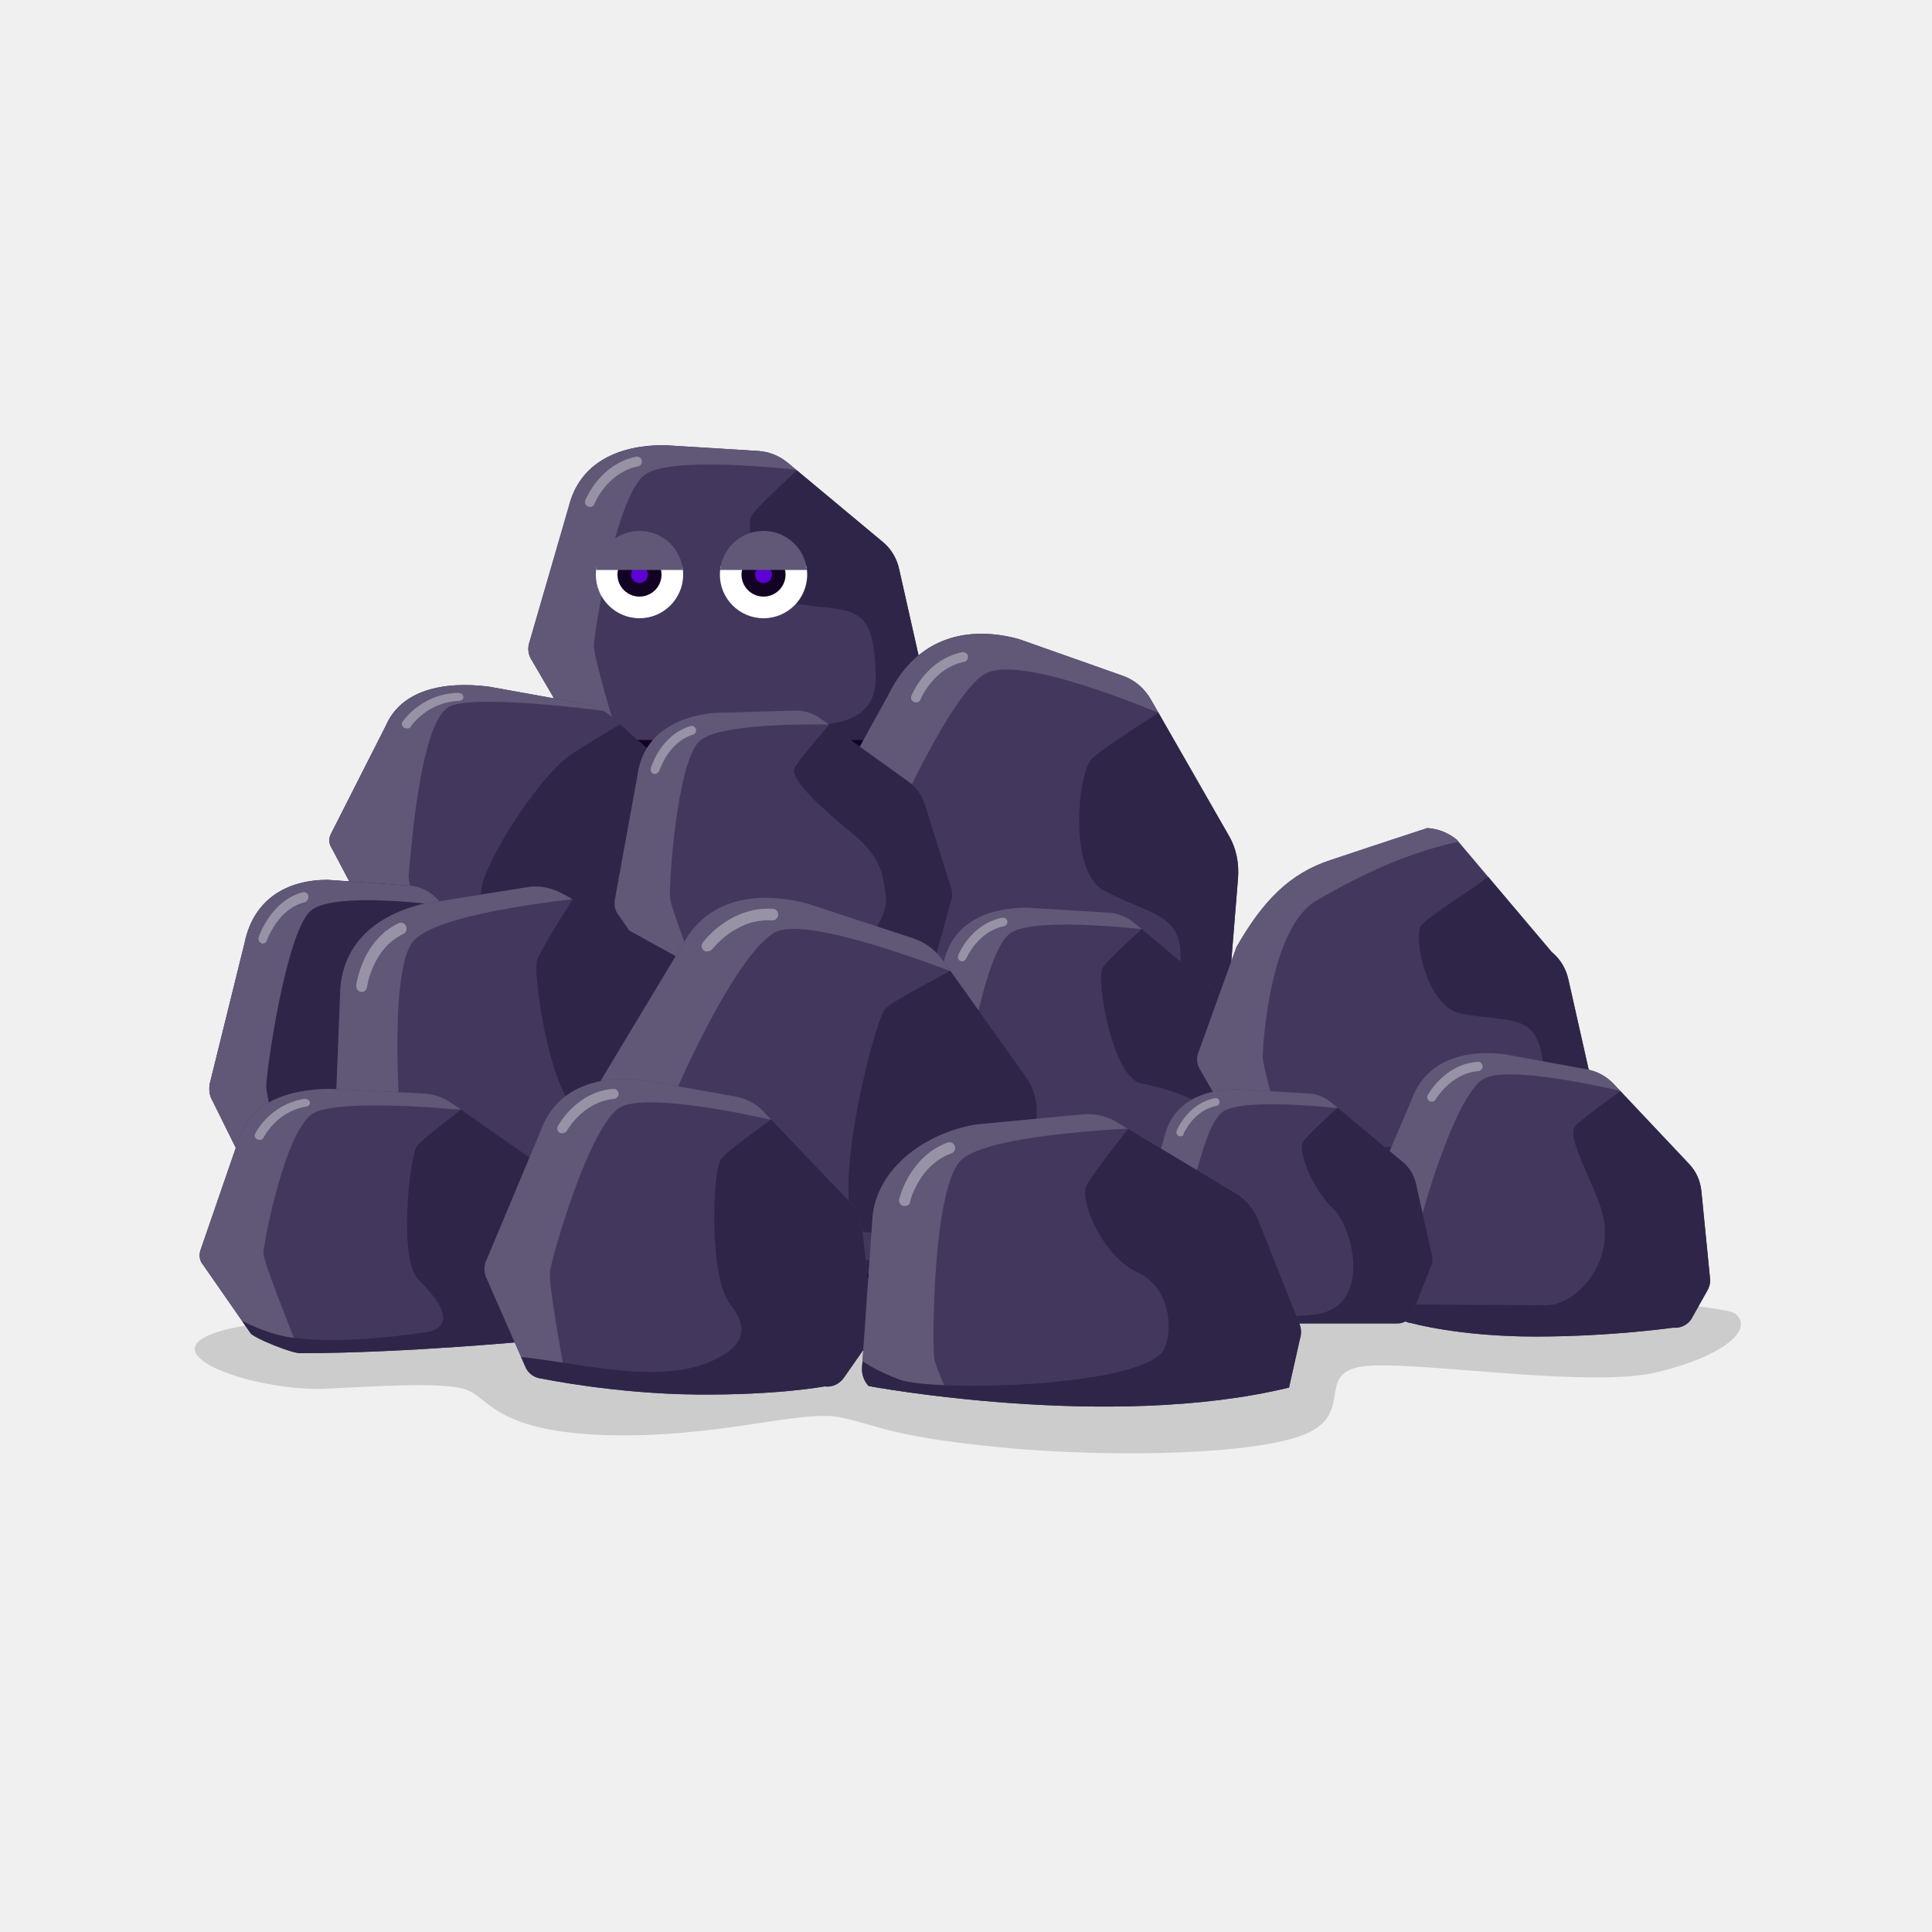
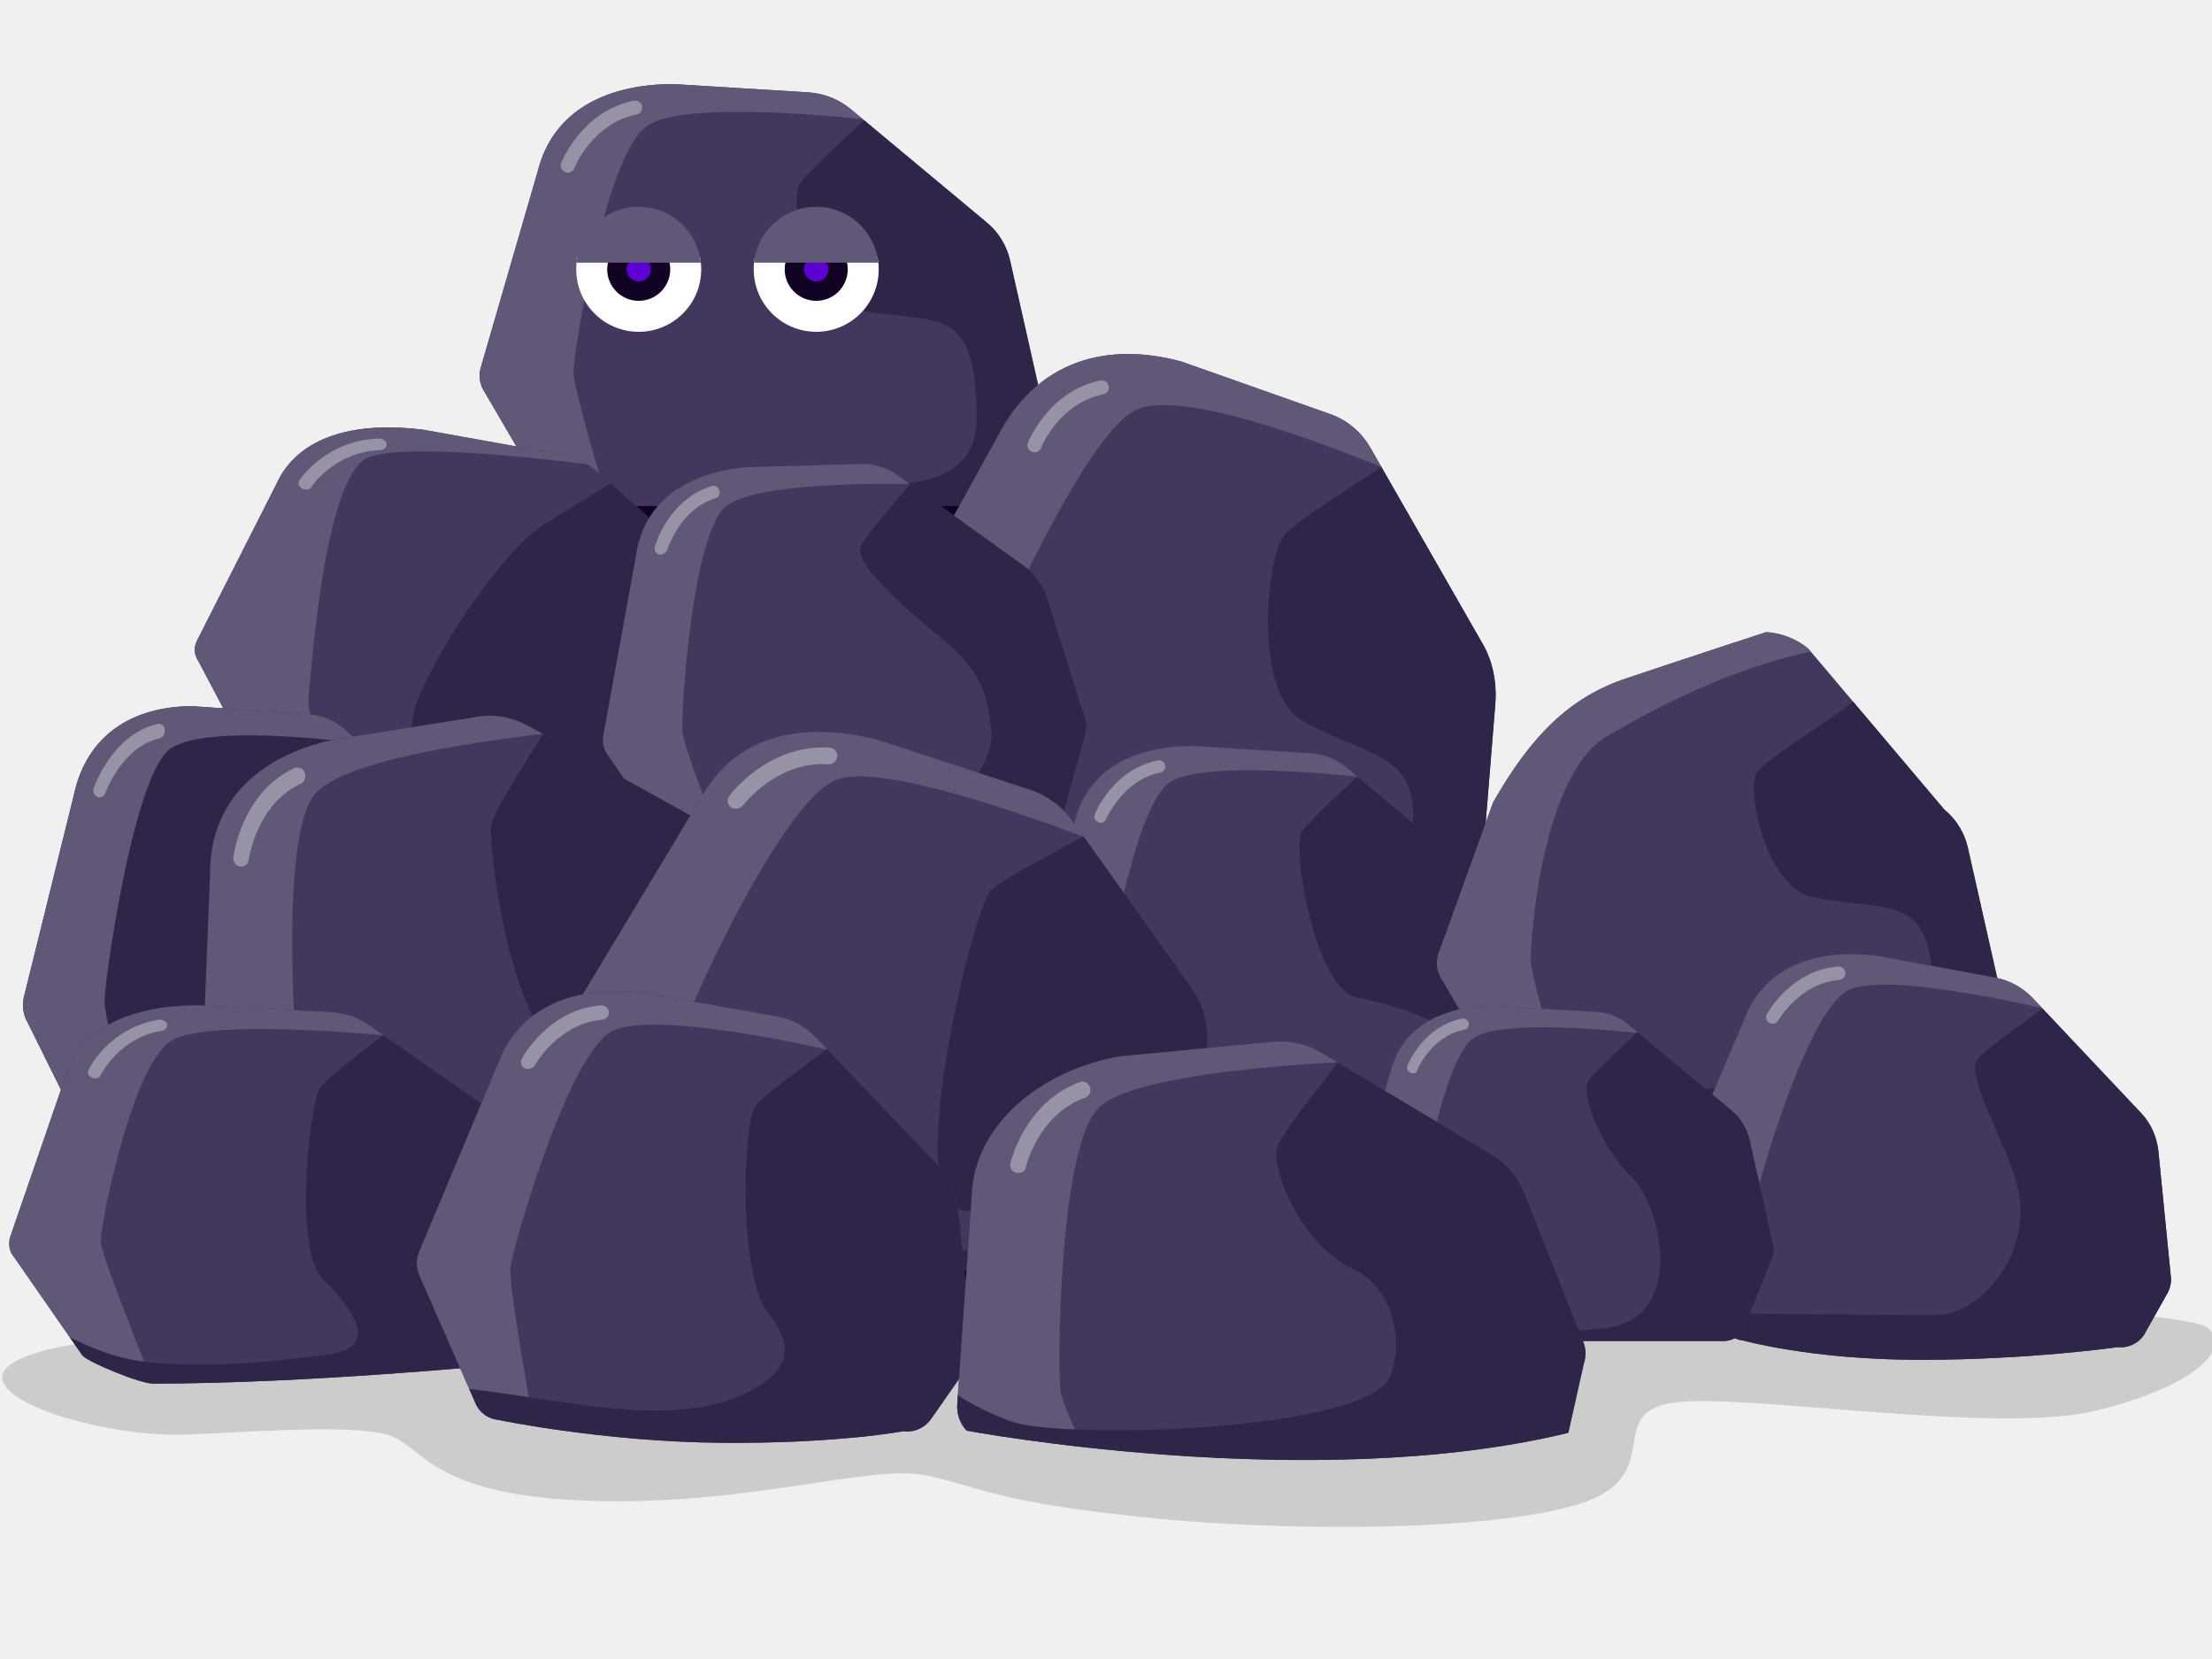
- <svg xmlns="http://www.w3.org/2000/svg" xmlns:xlink="http://www.w3.org/1999/xlink" version="1.1" id="prefix__Layer_1" x="0" y="0" viewBox="0 0 500 500" xml:space="preserve">
+ <svg xmlns="http://www.w3.org/2000/svg" xmlns:xlink="http://www.w3.org/1999/xlink" version="1.1" id="prefix__Layer_1" x="0" y="0" viewBox="50 100 400 300" xml:space="preserve">
  <style>
        .prefix__st2{fill:#615777}.prefix__st3{fill:#2f2549}.prefix__st4{fill:#120223}.prefix__st6{fill:#fff}.prefix__st7{fill:#5c00d3}.prefix__st9{opacity:.35;fill:#fff}
  </style>
  <path d="M64.1 343s-15.6 2-13.5 7 20.6 10 33.8 9.4c13.2-.6 29.5-1.8 35.8.1 6.3 1.8 7.2 10.9 36.4 11.9 29.2.9 50.6-6.7 60.8-4.6 10.2 2.1 12.4 4.9 41.7 7.8 29.3 2.8 68.7 1.9 80.1-4.1 11.4-6 .3-16.5 16.2-17.1s56.7 5.8 73.6 1.7c16.9-4.1 25.1-11 20.1-15.1s-140.9-10.7-140.9-10.7H129.6c0 .1-34.4 4-65.5 13.7z" opacity=".15" />
  <defs>
    <path id="prefix__SVGID_1_" d="M150.3 192.6L137.7 171c-.9-1.3-1.2-2.9-.8-4.4l10.3-35.5c2.8-11.4 12.9-15.9 24.6-15.9l24.4 1.5c2.8.2 5.4 1.2 7.6 3l24.6 20.5c2.2 1.8 3.7 4.3 4.3 7.1l5.7 25.3c.2 1.1 0 2.2-.5 3.2l-6.4 16.3c-.9 1.8-2.8 3-4.8 3h-71.9c-1.8-.1-3.5-1-4.5-2.5z" />
  </defs>
  <use xlink:href="#prefix__SVGID_1_" overflow="visible" fill="#44375e" />
  <clipPath id="prefix__SVGID_2_">
    <use xlink:href="#prefix__SVGID_1_" overflow="visible" />
  </clipPath>
  <g clip-path="url(#prefix__SVGID_2_)">
    <path class="prefix__st2" d="M211 122.1c-7.7-.9-38-4.2-44.3.9-7.3 5.8-13 40.8-13 44.2 0 2.9 4.8 19 6.4 24.3l-6.3 3.5c-1.8 0-9.4-2-10.4-3.5L133 174.2c-.9-1.3-2.1-5.4-1.7-6.9l12.1-38.2c2.8-11.3 14.3-17.3 26-17.3h19.1c1.7 0 9.4-1.4 10.4 0l12.1 10.3z" />
    <path class="prefix__st3" d="M240.5 175.9l-5.2 13.9c-.9 1.8-3.2 5.2-5.2 5.2l-51.1-3.5c13.7-2 30.3-3.5 36.3-4.3 8.6-1.2 11.3-6.1 11.3-11.3 0-3.5 0-12.1-3.5-15.6s-9.5-2.6-18.2-4.3c-8.7-1.7-12.1-19.1-10.4-22.5 1.2-2.3 12.6-12.4 14.8-14.7l20.8 19.1c4.5 1.4 3.8 11.6 4.5 16.2l7.6 16.7c.2 1-1.2 4.1-1.7 5.1z" />
    <path class="prefix__st4" d="M148.5 196.7h85l1.8-5.2h-92z" />
  </g>
  <defs>
    <path id="prefix__SVGID_3_" d="M212.6 146.4h-62.4l2.1 15.5h60.3z" />
  </defs>
  <clipPath id="prefix__SVGID_4_">
    <use xlink:href="#prefix__SVGID_3_" overflow="visible" />
  </clipPath>
  <g clip-path="url(#prefix__SVGID_4_)">
    <circle class="prefix__st6" cx="165.5" cy="148.7" r="11.3" />
    <circle class="prefix__st4" cx="165.5" cy="148.7" r="5.7" />
    <circle class="prefix__st6" cx="197.6" cy="148.7" r="11.3" />
    <circle class="prefix__st4" cx="197.6" cy="148.7" r="5.7" />
    <circle class="prefix__st7" cx="165.5" cy="148.7" r="2.2" />
    <circle class="prefix__st7" cx="197.6" cy="148.7" r="2.2" />
  </g>
  <defs>
    <path id="prefix__SVGID_5_" d="M148.3 132.5h62.4v15h-62.4z" />
  </defs>
  <clipPath id="prefix__SVGID_6_">
    <use xlink:href="#prefix__SVGID_5_" overflow="visible" />
  </clipPath>
  <g clip-path="url(#prefix__SVGID_6_)">
    <circle class="prefix__st2" cx="165.5" cy="148.7" r="11.3" />
    <circle class="prefix__st2" cx="197.6" cy="148.7" r="11.3" />
  </g>
  <path class="prefix__st9" d="M152.7 131.2c-.2 0-.3 0-.5-.1-.7-.3-1-1-.7-1.7.2-.4 3.8-9.3 13.1-11.2.7-.1 1.4.3 1.5 1 .1.7-.3 1.4-1 1.5-7.9 1.6-11.2 9.5-11.2 9.6-.2.6-.7.9-1.2.9z" />
  <defs>
    <path id="prefix__SVGID_7_" d="M96.3 239.3l-10.4-19.7c-.8-1.2-.9-2.5-.3-3.7l14.3-28.2c4-9.1 14.8-11.5 26.6-10l24.5 4.4c2.8.5 5.4 1.7 7.4 3.5l22.6 20.2c2 1.8 3.3 4.1 3.6 6.4l3 21.7c0 .9-.3 1.8-.9 2.6l-8.2 12.7c-1.1 1.4-3.1 2.1-5.2 1.9l-72.6-9.4c-2-.2-3.6-1.1-4.4-2.4z" />
  </defs>
  <use xlink:href="#prefix__SVGID_7_" overflow="visible" fill="#44375e" />
  <clipPath id="prefix__SVGID_8_">
    <use xlink:href="#prefix__SVGID_7_" overflow="visible" />
  </clipPath>
  <g clip-path="url(#prefix__SVGID_8_)">
    <path class="prefix__st2" d="M167.1 185.7c-7.7-1.7-43.7-6.2-50.7-2.9-8 3.9-10.2 40.3-10.6 43.2-.3 2.4 1.3 6 2.3 10.6l-6.8 5.4c-1.8-.2-9.3-6.3-10.1-7.6l-8.7-15.8c-.8-1.2-1.5-4.8-1-6l16.4-30.1c4-9.1 16.3-12.5 28.2-11l19.3 2.5c1.7.2 9.7.1 10.5 1.4l11.2 10.3z" />
    <path class="prefix__st3" d="M189.2 237.1l-6.8 10.8c-1.1 1.4-3.8 3.9-5.8 3.6l-51.2-9.6c14 .2 4.1 14.7 10.2 14.7 8.8.1 4.3 9.6 4.8 5.3.3-2.9-8.4 1.4-11.5-1.9-3.1-3.3-6.2-25-3.8-32.2 2.8-8.5 14.4-26.4 22.2-32.2 1.8-1.4 14.1-8.7 16.6-10.3l19 18.6c4.4 1.7 2.6 10.1 2.8 14.1l5.9 14.9c-.1 1.1-1.8 3.5-2.4 4.2z" />
  </g>
  <path class="prefix__st9" d="M105.2 188.5c-.2 0-.3-.1-.5-.1-.6-.3-.9-1-.6-1.5.2-.3 4.9-7.3 14.4-7.6.7 0 1.4.4 1.4 1 .1.6-.5 1.1-1.2 1.1-8.1.3-12.3 6.5-12.3 6.5-.1.5-.7.7-1.2.6z" />
  <g>
    <defs>
      <path id="prefix__SVGID_9_" d="M211 263.3l-6.2-33.1c-.5-2-.3-4.2.7-6.1l24.7-44.8c7.3-14.5 20.4-17.5 33.5-13.9l26.9 9.5c3.1 1.1 5.7 3.3 7.4 6.4l20.1 35.1c1.8 3.1 2.6 6.9 2.3 10.9l-2.9 35.8c-.2 1.5-.8 3-1.8 4.2l-13.2 20c-1.7 2.2-4.2 3.2-6.5 2.6l-80.8-22c-2-.6-3.6-2.3-4.2-4.6z" />
    </defs>
    <use xlink:href="#prefix__SVGID_9_" overflow="visible" fill="#44375e" />
    <clipPath id="prefix__SVGID_10_">
      <use xlink:href="#prefix__SVGID_9_" overflow="visible" />
    </clipPath>
    <g clip-path="url(#prefix__SVGID_10_)">
      <path class="prefix__st2" d="M305.2 186.7c-8.3-3.5-41.1-17.3-50.1-12.4-10.4 5.6-29.6 51-30.9 55.7-1.1 3.9-1.6 27.1-1.7 34.7l-8.4 2.7c-2-.5-9.8-5.6-10.4-7.9l-5.3-26.6c-.5-2-.4-8 .6-9.9l27.7-47.8c7.3-14.5 22.5-19 35.6-15.4l21.4 5.8c1.9.5 11.1 1 11.7 3.2l9.8 17.9z" />
      <path class="prefix__st3" d="M318.5 268.3l-11 17.1c-1.7 2.2-5.5 6.1-7.8 5.4l-56.1-20.3c16.1 1.5 35.3 4.6 42.3 5.2 10.1 1 15-4.7 16.8-11.8 1.2-4.7 4.5-16.4 1.8-22.1-2.6-5.7-9.8-6.4-18.9-11.4-9.1-5-6.6-29.5-3.4-33.6 2.2-2.8 18.8-12.9 22.1-15.4l16.4 32.1c4.5 3.2 0 16.8-.9 23.3l2.4 24.9c0 1.7-2.7 5.4-3.7 6.6z" />
    </g>
    <path class="prefix__st9" d="M237.1 181.8c-.2 0-.3 0-.5-.1-.7-.3-1-1-.7-1.7.2-.4 3.8-9.3 13.1-11.2.7-.1 1.4.3 1.5 1 .1.7-.3 1.4-1 1.5-7.9 1.6-11.2 9.5-11.2 9.6-.2.6-.7.9-1.2.9z" />
    <g>
      <defs>
        <path id="prefix__SVGID_11_" d="M172.7 255.1l-12.6-18.3c-.9-1.1-1.2-2.4-1-3.8l5.9-32.4c1.4-10.3 9.7-15.1 19.7-16.1l21-.6c2.4-.1 4.8.7 6.7 2.1l22.7 16.3c2 1.4 3.5 3.5 4.3 6l6.9 22c.2 1 .2 2-.2 2.9l-4.1 15c-.6 1.7-2.1 2.9-3.9 3l-61.4 5.7c-1.5.1-3-.6-4-1.8z" />
      </defs>
      <use xlink:href="#prefix__SVGID_11_" overflow="visible" fill="#44375e" />
      <clipPath id="prefix__SVGID_12_">
        <use xlink:href="#prefix__SVGID_11_" overflow="visible" />
      </clipPath>
      <g clip-path="url(#prefix__SVGID_12_)">
        <path class="prefix__st2" d="M218.7 187.6c-6.6-.2-32.8-.7-37.8 4.3-5.8 5.8-7.8 37.3-7.5 40.4.2 2.6 5.6 16.5 7.5 21.1l-5.1 3.6c-1.5.1-8.2-1-9.2-2.3L156.3 240c-.9-1.1-2.2-4.7-2.1-6l7.2-34.9c1.4-10.3 10.8-16.6 20.8-17.5l16.3-1.5c1.5-.1 7.9-2 8.9-.8l11.3 8.3z" />
        <path class="prefix__st3" d="M248.3 233.1l-3.3 12.8c-.6 1.7-2.3 4.9-4 5l-43.9.9c11.5-2.8 25.6-5.5 30.6-6.7 7.2-1.8-8.6 11.2-9.1 6.6-.3-3.1 12-12 10.6-20.2-.7-4.2-.5-9.1-8.6-15.8-5.9-4.8-16.2-13.6-15-16.8.8-2.2 9.8-12.1 11.4-14.3l19.3 15.3c3.9.9 4.2 10 5.2 14.1l7.9 14.3c.2 1-.8 3.9-1.1 4.8z" />
        <path class="prefix__st4" d="M171.5 258.9l72.6-6.7 1-4.8-78.5 7.2z" />
      </g>
      <path class="prefix__st9" d="M169.6 200.3h-.4c-.6-.2-.9-.8-.8-1.4.1-.4 2.5-8.6 10.3-11 .6-.2 1.2.2 1.4.8.2.6-.2 1.3-.7 1.4-6.6 2-8.7 9.4-8.8 9.4-.2.4-.5.7-1 .8z" />
    </g>
  </g>
  <g>
    <defs>
      <path id="prefix__SVGID_13_" d="M246.9 302.1L236 283.3c-.8-1.1-1-2.5-.7-3.8l9-30.8c2.4-9.9 11.2-13.8 21.4-13.8l21.2 1.3c2.4.1 4.7 1.1 6.6 2.6l21.3 17.8c1.9 1.6 3.2 3.7 3.7 6.1l4.9 21.9c.1 1 0 1.9-.4 2.8l-5.6 14.1c-.8 1.6-2.4 2.6-4.2 2.6h-62.4c-1.5 0-3-.7-3.9-2z" />
    </defs>
    <use xlink:href="#prefix__SVGID_13_" overflow="visible" fill="#44375e" />
    <clipPath id="prefix__SVGID_14_">
      <use xlink:href="#prefix__SVGID_13_" overflow="visible" />
    </clipPath>
    <g clip-path="url(#prefix__SVGID_14_)">
      <path class="prefix__st2" d="M299.6 240.9c-6.7-.8-32.9-3.6-38.4.8-6.3 5.1-11.3 35.4-11.3 38.4 0 2.5 4.2 16.4 5.6 21.1l-5.5 3c-1.5 0-8.2-1.7-9-3l-9-15c-.8-1.1-1.8-4.7-1.5-6l10.5-33.1c2.4-9.8 12.4-15 22.6-15H280c1.5 0 8.2-1.2 9 0l10.6 8.8z" />
      <path class="prefix__st3" d="M325.1 287.6l-4.5 12c-.8 1.6-2.7 4.5-4.5 4.5l-44.3-3c11.9-1.7 26.2-3 31.5-3.8 7.4-1.1 9.8-5.3 9.8-9.8 0-3 3.1 3.1.1.1s-10.2-5.7-17.8-7.2-11.7-26.8-10.1-29.8c1-2 11-10.8 12.9-12.8l18.1 16.6c3.9 1.2 3.3 10.1 3.9 14.1l6.6 14.5c0 1-1.2 3.7-1.7 4.6z" />
      <path class="prefix__st4" d="M245.4 305.6h73.7l1.5-4.5h-79.7z" />
    </g>
    <path class="prefix__st9" d="M249 248.8c-.1 0-.3 0-.4-.1-.6-.2-.9-.9-.6-1.5.1-.3 3.3-8.1 11.4-9.7.6-.1 1.2.3 1.3.9.1.6-.3 1.2-.9 1.3-6.8 1.4-9.7 8.3-9.7 8.3-.3.6-.7.8-1.1.8z" />
  </g>
  <g>
    <defs>
      <path id="prefix__SVGID_15_" d="M66 307.1l-11-22.2c-.8-1.3-1-2.9-.7-4.5l9-36.4c2.4-11.6 11.3-16.3 21.5-16.3l21.4 1.5c2.4.2 4.8 1.3 6.6 3.1l21.5 21c1.9 1.9 3.2 4.4 3.8 7.2l5 25.9c.1 1.1 0 2.3-.4 3.3l-5.6 16.7c-.8 1.9-2.4 3.1-4.2 3.1l-45.1 17c-1.6 0-20.9-17.9-21.8-19.4z" />
    </defs>
    <use xlink:href="#prefix__SVGID_15_" overflow="visible" fill="#2f2549" />
    <clipPath id="prefix__SVGID_16_">
      <use xlink:href="#prefix__SVGID_15_" overflow="visible" />
    </clipPath>
    <g clip-path="url(#prefix__SVGID_16_)">
      <path class="prefix__st2" d="M119.1 234.9c-6.7-.9-33.2-4.3-38.8.9-6.4 6-11.4 41.7-11.4 45.3 0 2.9 4.2 19.4 5.6 24.9l-5.6 3.6c-1.5 0-8.2-2.1-9.1-3.6l-9.1-17.8c-.8-1.3-1.8-5.6-1.5-7.1L59.9 242c2.4-11.6 12.5-17.8 22.8-17.8h16.7c1.5 0 8.2-1.4 9.1 0l10.6 10.7z" />
      <path class="prefix__st4" d="M64.5 311.3h74.3l1.5-5.4H59.9z" />
    </g>
    <path class="prefix__st9" d="M68 244.2c-.1 0-.3 0-.4-.1-.6-.3-.9-1-.6-1.7.1-.4 3.4-9.6 11.5-11.5.6-.1 1.2.3 1.3 1 .1.7-.3 1.4-.9 1.6-6.9 1.6-9.8 9.8-9.8 9.8-.2.6-.6.9-1.1.9z" />
  </g>
  <g>
    <defs>
      <path id="prefix__SVGID_17_" d="M107.4 327.5l-19.1-21.7c-1.3-1.2-2-3-2-4.8l1.7-43.1c0-13.7 9.6-21.3 22.1-24.1l26.4-4.2c3-.5 6.1.1 8.9 1.6l31.5 17.4c2.8 1.5 5.1 4 6.4 7L196 283c.5 1.2.6 2.5.3 3.8l-2.6 20.2c-.5 2.3-2.2 4.1-4.4 4.6l-76.5 17.5c-1.9.4-3.9-.2-5.4-1.6z" />
    </defs>
    <use xlink:href="#prefix__SVGID_17_" overflow="visible" fill="#44375e" />
    <clipPath id="prefix__SVGID_18_">
      <use xlink:href="#prefix__SVGID_17_" overflow="visible" />
    </clipPath>
    <g clip-path="url(#prefix__SVGID_18_)">
      <path class="prefix__st2" d="M153.6 232.1c-8.4.9-41.5 4.4-46.9 11.8-6.3 8.4-3.2 49.8-2.3 53.7.8 3.3 10 20.5 13.2 26.2l-5.9 5.5c-1.9.4-10.5 0-12-1.4l-15.6-17.3c-1.3-1.2-3.7-5.7-3.7-7.5l3-46.6c0-13.6 10.7-23.3 23.2-26.2l20.3-4.6c1.8-.4 9.6-3.9 11.1-2.5l15.6 8.9z" />
      <path class="prefix__st3" d="M199 286.4l-1.9 17.1c-.5 2.3-2 6.7-4.2 7.2l-55.3 8.4c14.1-5.6 31.3-11.3 37.5-13.8 8.8-3.5 10.5-9.7 9.1-15.6-1-4-3.2-13.9-7.8-17-4.6-3.1-13.9 16.7-23.6 16.8-9.7.1-14.8-36.2-13.9-40.6.6-2.9 10.2-17.3 11.9-20.5l27.1 16.8c5.1.5 7.1 12.3 9.1 17.5l12.5 17.3c.5 1.3-.2 5.2-.5 6.4z" />
      <path class="prefix__st4" d="M106.6 332.6l90.5-20.7.5-6.4-97.9 22.4z" />
    </g>
    <path class="prefix__st9" d="M93.9 256.7h-.5c-.8-.1-1.3-.9-1.2-1.8.1-.5 1.6-11.6 11-16 .7-.3 1.6 0 1.9.8.3.8 0 1.7-.7 2-8 3.7-9.4 13.6-9.4 13.7-.1.7-.6 1.2-1.1 1.3z" />
  </g>
  <g>
    <defs>
      <path id="prefix__SVGID_19_" d="M161.8 314.6l-7.7-28.2c-.6-1.7-.5-3.6.4-5.1l22.2-36.9c6.5-12 19.3-14 32.4-10.5l27.1 8.9c3.1 1 5.8 3 7.7 5.6l21.6 30.3c1.9 2.7 2.9 5.9 2.8 9.2l-1.1 30.1c-.1 1.3-.7 2.5-1.5 3.5L253.4 338c-1.6 1.8-4 2.5-6.3 1.9l-80.9-21.4c-2.1-.5-3.7-1.9-4.4-3.9z" />
    </defs>
    <use xlink:href="#prefix__SVGID_19_" overflow="visible" fill="#44375e" />
    <clipPath id="prefix__SVGID_20_">
      <use xlink:href="#prefix__SVGID_19_" overflow="visible" />
    </clipPath>
    <g clip-path="url(#prefix__SVGID_20_)">
      <path class="prefix__st2" d="M251.1 253.3c-8.4-3.3-41.5-16-50.1-12.2-10 4.4-26.8 42-27.8 45.9-.9 3.2-.3 22.8 0 29.2l-8.2 2c-2-.5-10-5.1-10.7-7l-6.6-22.6c-.6-1.7-.7-6.8.1-8.3l25-39.3c6.5-11.9 21.3-15.3 34.4-11.8l21.5 5.7c1.9.5 11 1.2 11.7 3.1l10.7 15.3z" />
      <path class="prefix__st3" d="M268.3 322.6l-10 14.1c-1.6 1.8-5.1 4.9-7.4 4.3l-56.4-19.1c16 1.9 35.1 5.1 42.1 5.9 10 1.2 14.6-3.5 16-9.3 1-3.9 3.6-13.7.7-18.6-2.9-4.9-21.2 23.1-30.4 18.6s3.2-54 6.2-57.4c2-2.3 17.9-10.2 21.1-12.2l17.8 27.7c4.6 2.9.9 14.2.3 19.6l3.6 21.1c-.3 1.3-2.8 4.3-3.6 5.3z" />
      <path class="prefix__st4" d="M158.6 318.7l95.7 25.3 3.5-5.4-103.5-27.3z" />
    </g>
    <path class="prefix__st9" d="M182.7 246.2c-.2 0-.4-.1-.5-.2-.7-.5-.8-1.4-.3-2.1.3-.4 7.1-9.4 18.1-8.7.8 0 1.5.8 1.4 1.6-.1.8-.8 1.5-1.6 1.4-9.4-.6-15.4 7.4-15.5 7.5-.4.4-1 .6-1.6.5z" />
  </g>
  <g>
    <defs>
      <path id="prefix__SVGID_21_" d="M64.9 345.1l-12.3-17.7c-.9-1-1.1-2.3-.8-3.6l10-29c2.7-9.3 12.6-13 23.9-13l23.8 1.2c2.7.1 5.3 1 7.4 2.5l23.9 16.7c2.1 1.5 3.6 3.5 4.2 5.8l5.5 20.6c.2.9 0 1.8-.5 2.6l-6.2 13.3c-.9 1.5-2.7 2.4-4.7 2.4 0 0-34.1 3.3-61.2 3.3-2.2.2-12-3.9-13-5.1z" />
    </defs>
    <use xlink:href="#prefix__SVGID_21_" overflow="visible" fill="#44375e" />
    <clipPath id="prefix__SVGID_22_">
      <use xlink:href="#prefix__SVGID_21_" overflow="visible" />
    </clipPath>
    <g clip-path="url(#prefix__SVGID_22_)">
      <path class="prefix__st2" d="M123.9 287.6c-7.5-.7-36.9-3.4-43.1.7-7.1 4.8-12.6 33.3-12.6 36.1 0 2.3 6.8 18.9 8.4 23.3l-8.3-.6c-1.7 0-9.1-1.6-10.1-2.8L48 330.1c-.9-1-2-4.4-1.7-5.7l11.8-31.1c2.7-9.3 13.9-14.2 25.3-14.2h18.5c1.7 0 9.1-1.1 10.1 0l11.9 8.5z" />
      <path class="prefix__st3" d="M152.5 331.5l-4.4 18.9c-.9 1.5-69.5 4-71.5 4L50.7 338c6.9-.8 13.7 7 25.9 8.3 11.3 1.2 22.5 0 32.9-1.4 8.3-1.1 5.7-6.9-1.1-13.6-5.5-5.5-2.3-31.7-.6-34.5 1.1-1.9 12.3-10.1 14.4-12l20.2 15.6c4.3 1.1 3.7 9.5 4.4 13.2l7.4 13.6c.2.9-1.2 3.5-1.7 4.3z" />
    </g>
    <path class="prefix__st9" d="M67.2 295c-.2 0-.3 0-.5-.1-.6-.2-1-.8-.7-1.4.1-.3 3.7-7.6 12.7-9.1.7-.1 1.4.3 1.5.8.1.6-.3 1.1-1 1.2-7.7 1.3-10.8 7.8-10.9 7.8-.2.6-.6.8-1.1.8z" />
  </g>
  <g>
    <defs>
      <path id="prefix__SVGID_23_" d="M136.1 354L126 331c-.7-1.4-.8-3-.3-4.4l14.3-34.1c4-11 14.7-14.3 26.3-13l24.1 4.3c2.8.5 5.3 1.8 7.2 3.9l22.1 23.1c2 2.1 3.2 4.7 3.5 7.5l2.7 25.7c0 1.1-.3 2.2-.9 3.1l-6.5 9.3c-1.1 1.7-3.1 2.7-5.1 2.4 0 0-12.1 2.3-33.2 2.1-21.1-.2-39.9-4.1-39.9-4.1-1.9-.2-3.4-1.2-4.2-2.8z" />
    </defs>
    <use xlink:href="#prefix__SVGID_23_" overflow="visible" fill="#44375e" />
    <clipPath id="prefix__SVGID_24_">
      <use xlink:href="#prefix__SVGID_23_" overflow="visible" />
    </clipPath>
    <g clip-path="url(#prefix__SVGID_24_)">
      <path class="prefix__st2" d="M204.4 290.9c-7.5-1.8-37.2-8.5-44.1-4.2-7.9 5-17.6 39-18 42.5-.3 2.9 2.6 19.4 3.6 24.9l-6.7 2.7c-1.8-.2-9.1-3.1-9.9-4.6l-8.4-18.4c-.7-1.4-1.5-5.7-.9-7.1l16.4-36.5c4-11 16.2-15.6 27.8-14.3l19 2.2c1.7.2 9.5-.3 10.3 1.2l10.9 11.6z" />
      <path class="prefix__st3" d="M227.5 347.6l-6.8 13.2c-16.2 9.8-82.4-1.7-84.5-2l-7.6-7.9c13.8-.4 39.5 8.4 55.2 1.5 8.4-3.7 10.5-8.2 5.2-14.8-5.6-6.9-4.6-34.3-2.5-37.5 1.4-2.2 14-10.9 16.4-13l18.5 21.3c4.3 1.9 2.5 12 2.6 16.6l5.7 17.5c.2 1.3-1.6 4.2-2.2 5.1z" />
    </g>
    <path class="prefix__st9" d="M145.4 293.3c-.2 0-.3-.1-.5-.1-.6-.3-.9-1.1-.5-1.8.2-.4 4.9-8.9 14.3-9.6.7-.1 1.3.5 1.4 1.2.1.7-.5 1.3-1.2 1.4-8 .7-12.2 8.2-12.2 8.3-.3.4-.8.6-1.3.6z" />
  </g>
  <g>
    <defs>
      <path id="prefix__SVGID_25_" d="M323.4 298.9l-12.6-21.7c-.9-1.3-1.2-2.9-.8-4.4l10-27.7c6.9-12.1 13.9-19.1 24.3-22.5 10.4-3.5 25.1-8.3 25.1-8.3 2.8.2 5.4 1.2 7.6 3l24.6 29.1c2.2 1.8 3.7 4.3 4.3 7.1l5.7 25.3c.2 1.1 0 2.2-.5 3.2l-6.4 16.3c-.9 1.8-2.8 3-4.8 3H328c-1.9 0-3.6-.9-4.6-2.4z" />
    </defs>
    <use xlink:href="#prefix__SVGID_25_" overflow="visible" fill="#44375e" />
    <clipPath id="prefix__SVGID_26_">
      <use xlink:href="#prefix__SVGID_25_" overflow="visible" />
    </clipPath>
    <g clip-path="url(#prefix__SVGID_26_)">
      <path class="prefix__st2" d="M392.8 215.7c-22.4 1.3-39.1 9.9-52 17.3-12.1 6.9-14 37-14 40.5 0 2.9 4.8 19 6.4 24.3l-6.3 3.5c-1.8 0-9.4-2-10.4-3.5L306 280.4c-.9-1.3-2.1-5.4-1.7-6.9l12.1-38.2c2.8-11.3 14.3-17.3 26-17.3l19.1-14.5c1.7 0 9.3 13.1 25.1 12.3l6.2-.1z" />
      <path class="prefix__st3" d="M413.6 282.2l-5.2 13.9c-.9 1.8-3.2 5.2-5.2 5.2l-51.1-3.5c13.7-2 30.3-3.5 36.3-4.3 8.6-1.2 11.3-6.1 11.3-11.3 0-3.5 0-12.1-3.5-15.6s-9.5-2.6-18.2-4.3c-8.7-1.7-12.1-19.1-10.4-22.5 1.2-2.3 16.2-11.3 18.3-13.6l17.3 17.9c4.5 1.4 3.8 11.6 4.5 16.2l7.6 16.7c.2 1.1-1.2 4.2-1.7 5.2z" />
      <path class="prefix__st4" d="M321.6 303h85l1.8-5.2h-92z" />
    </g>
  </g>
  <g>
    <defs>
      <path id="prefix__SVGID_27_" d="M361.6 339.9l-9-20.8c-.7-1.2-.7-2.7-.3-4l13.1-30.7c3.7-9.9 13.3-12.8 23.8-11.6l21.7 4c2.5.5 4.7 1.7 6.5 3.5l19.8 21c1.8 1.9 2.8 4.3 3.1 6.8l2.3 23.2c0 1-.3 2-.8 2.8l-4.1 7.3c-1 1.5-2.8 2.4-4.7 2.2 0 0-16 2.3-35.7 2.3-19.7 0-32.1-3.5-32.1-3.5-1.4-.1-2.8-1.1-3.6-2.5z" />
    </defs>
    <use xlink:href="#prefix__SVGID_27_" overflow="visible" fill="#44375e" />
    <clipPath id="prefix__SVGID_28_">
      <use xlink:href="#prefix__SVGID_27_" overflow="visible" />
    </clipPath>
    <g clip-path="url(#prefix__SVGID_28_)">
      <path class="prefix__st2" d="M423.6 283.3c-6.8-1.6-33.6-7.9-39.8-4-7.2 4.4-16.1 35.1-16.4 38.2-.3 2.6-6.6 17.5-5.8 22.4l2.8 2.5c-1.6-.2-8.2-2.8-8.9-4.2l-7.4-16.7c-.7-1.2-1.3-5.1-.8-6.4l15-32.9c3.7-9.9 14.7-14 25.2-12.7l17.1 2.1c1.5.2 8.6-.2 9.3 1.1l9.7 10.6z" />
      <path class="prefix__st3" d="M444.2 334.6l-6.2 11.9c-1 1.5-92.2 4.7-94.1 4.4l.7-13.3c12.5-.3 50.3.3 55.8.2 7.8-.2 18.2-11.7 14-24.8-2.4-7.6-8.8-18.4-6.9-21.3 1.3-2 12.7-9.8 14.9-11.6l16.6 19.3c3.8 1.7 2.2 10.8 2.3 15l5 15.8c.1 1-1.5 3.6-2.1 4.4z" />
    </g>
    <path class="prefix__st9" d="M370.4 285.1c-.1 0-.3-.1-.4-.1-.6-.3-.8-1-.5-1.6.2-.3 4.4-8 12.9-8.6.6-.1 1.2.4 1.3 1.1.1.6-.4 1.2-1.1 1.3-7.2.6-11 7.3-11.1 7.4-.2.3-.7.6-1.1.5z" />
  </g>
  <g>
    <defs>
      <path id="prefix__SVGID_29_" d="M303.8 340.8l-9.6-16.5c-.7-1-.9-2.2-.6-3.3l7.8-27c2.1-8.6 9.8-12.1 18.7-12.1l18.6 1.1c2.1.1 4.1.9 5.8 2.3l18.6 15.5c1.7 1.4 2.8 3.3 3.3 5.4l4.3 19.2c.1.8 0 1.7-.4 2.4l-4.9 12.4c-.7 1.4-2.1 2.3-3.7 2.3h-54.6c-1.3 0-2.6-.6-3.3-1.7z" />
    </defs>
    <use xlink:href="#prefix__SVGID_29_" overflow="visible" fill="#44375e" />
    <clipPath id="prefix__SVGID_30_">
      <use xlink:href="#prefix__SVGID_29_" overflow="visible" />
    </clipPath>
    <g clip-path="url(#prefix__SVGID_30_)">
      <path class="prefix__st2" d="M349.8 287.2c-5.8-.7-28.8-3.2-33.6.7-5.5 4.4-9.9 31-9.9 33.6 0 2.2 3.6 14.4 4.9 18.4l-4.8 2.6c-1.3 0-7.1-1.5-7.9-2.6l-7.9-13.2c-.7-1-1.6-4.1-1.3-5.3l9.2-29c2.1-8.6 10.9-13.2 19.8-13.2h14.5c1.3 0 7.1-1.1 7.9 0l9.1 8z" />
      <path class="prefix__st3" d="M372.2 328l-4 10.5c-.7 1.4-2.4 4-4 4h-58c10.4-1.5 30.2-1.6 34.7-2.4 14.1-2.3 9.4-22.3 4.1-27.3-4.9-4.6-9.2-14.5-7.9-17.1.9-1.8 9.6-9.4 11.2-11.2l15.8 14.5c3.4 1.1 2.9 8.8 3.4 12.3l5.8 12.7c.4.9-.7 3.3-1.1 4z" />
    </g>
    <path class="prefix__st9" d="M305.5 294.1c-.1 0-.2 0-.4-.1-.5-.2-.8-.8-.6-1.3.1-.3 2.9-7.1 9.9-8.5.5-.1 1.1.2 1.2.8.1.5-.2 1.1-.8 1.2-6 1.2-8.5 7.2-8.5 7.3 0 .4-.4.6-.8.6z" />
  </g>
  <g>
    <defs>
      <path id="prefix__SVGID_31_" d="M224.8 358.7c-1.2-1.3-1.8-3-1.7-4.7l2.7-38.9c1.1-13 14.1-22.1 27-24.1l27.3-2.6c3.1-.3 6.2.4 8.9 2l30.7 18.4c2.7 1.6 4.8 4.1 6 7.1l10.7 27c.4 1.2.4 2.5 0 3.7l-2.8 12.5c-46.4 11.3-108.8-.4-108.8-.4z" />
    </defs>
    <use xlink:href="#prefix__SVGID_31_" overflow="visible" fill="#44375e" />
    <clipPath id="prefix__SVGID_32_">
      <use xlink:href="#prefix__SVGID_31_" overflow="visible" />
    </clipPath>
    <g clip-path="url(#prefix__SVGID_32_)">
      <path class="prefix__st2" d="M297.4 291.8c-8.7.4-42.8 2-48.9 8.7-7.1 7.7-7.3 47.4-6.7 51.2.5 3.2 8.6 20.1 11.3 25.8l-6.4 4.9c-2 .3-10.8-.6-12.1-2L220.1 363c-1.2-1.2-3.3-5.7-3.1-7.4l6.8-44.3c1.1-13 12.8-21.7 25.8-23.7l21.1-3.3c1.9-.3 10.2-3.2 11.5-1.8l15.2 9.3z" />
      <path class="prefix__st3" d="M339.4 346.2l-3.3 16.3c-.7 2.2-2.6 6.3-4.9 6.7l-120.3-9.9c6.6-20.9 1.6-9.8 21.8-2.3 9.1 3.4 64.6 1.9 68.7-8.1 2.3-5.7 1.1-15.8-7-19.6-9-4.2-14.7-17.9-13.4-22 .9-2.8 11.8-16 13.8-18.9l26.4 17.5c5.2.8 6.3 12.2 7.8 17.2l11.3 17.2c.5 1.1-.5 4.7-.9 5.9z" />
      <path class="prefix__st4" d="M241.3 385.3l94-14.8 1-6.1-101.7 16z" />
    </g>
    <path class="prefix__st9" d="M234.4 312.1h-.6c-.8-.2-1.3-1-1.1-1.7.1-.4 2.6-11 12.5-14.7.8-.3 1.6.1 1.9.9.3.8-.1 1.6-.9 1.9-8.5 3.1-10.7 12.5-10.7 12.6 0 .5-.5.9-1.1 1z" />
  </g>
</svg>
